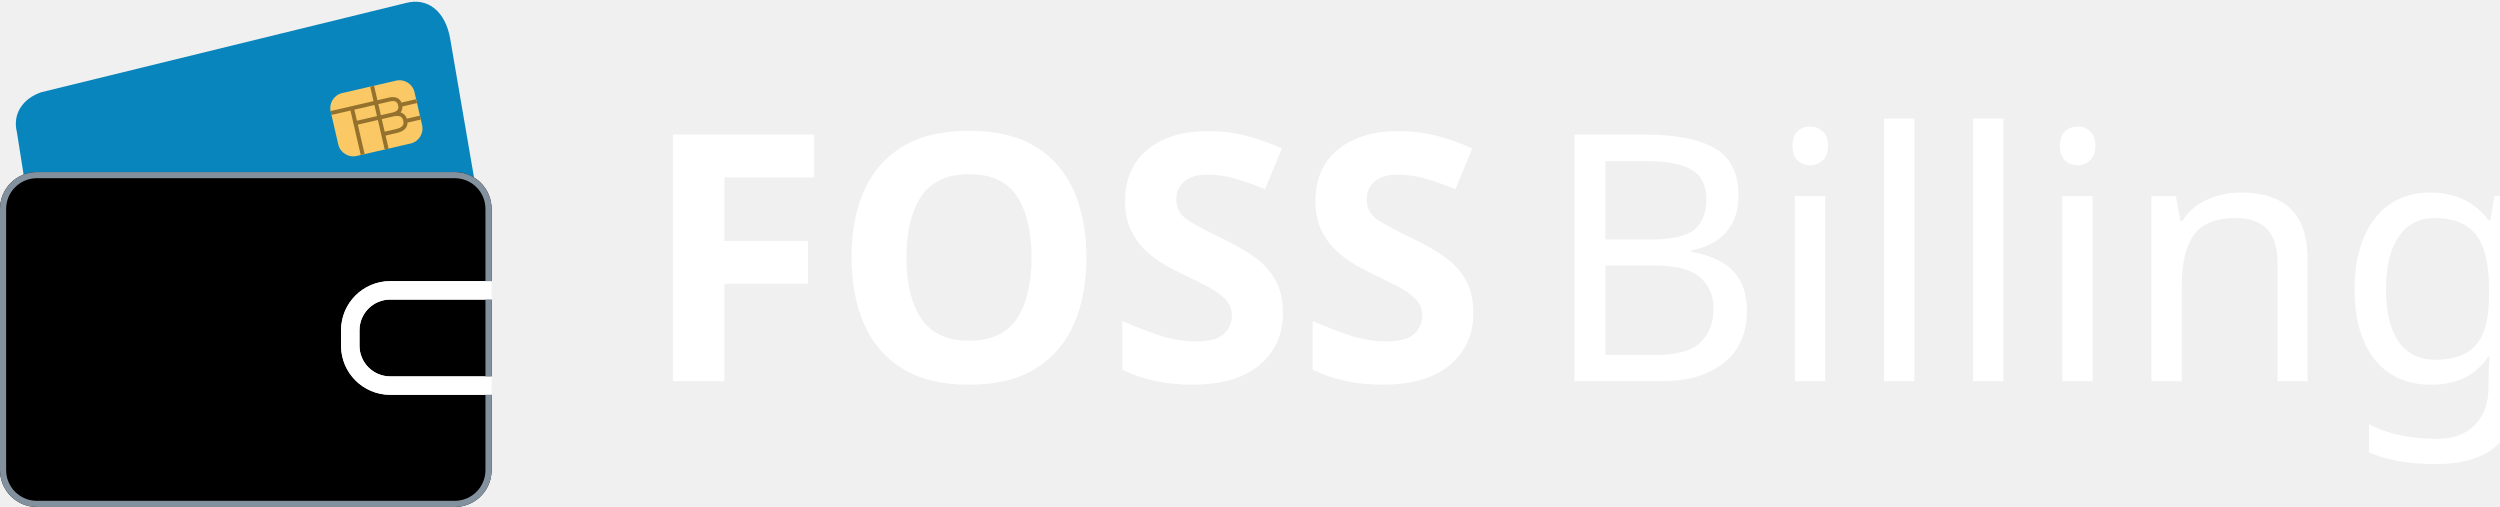
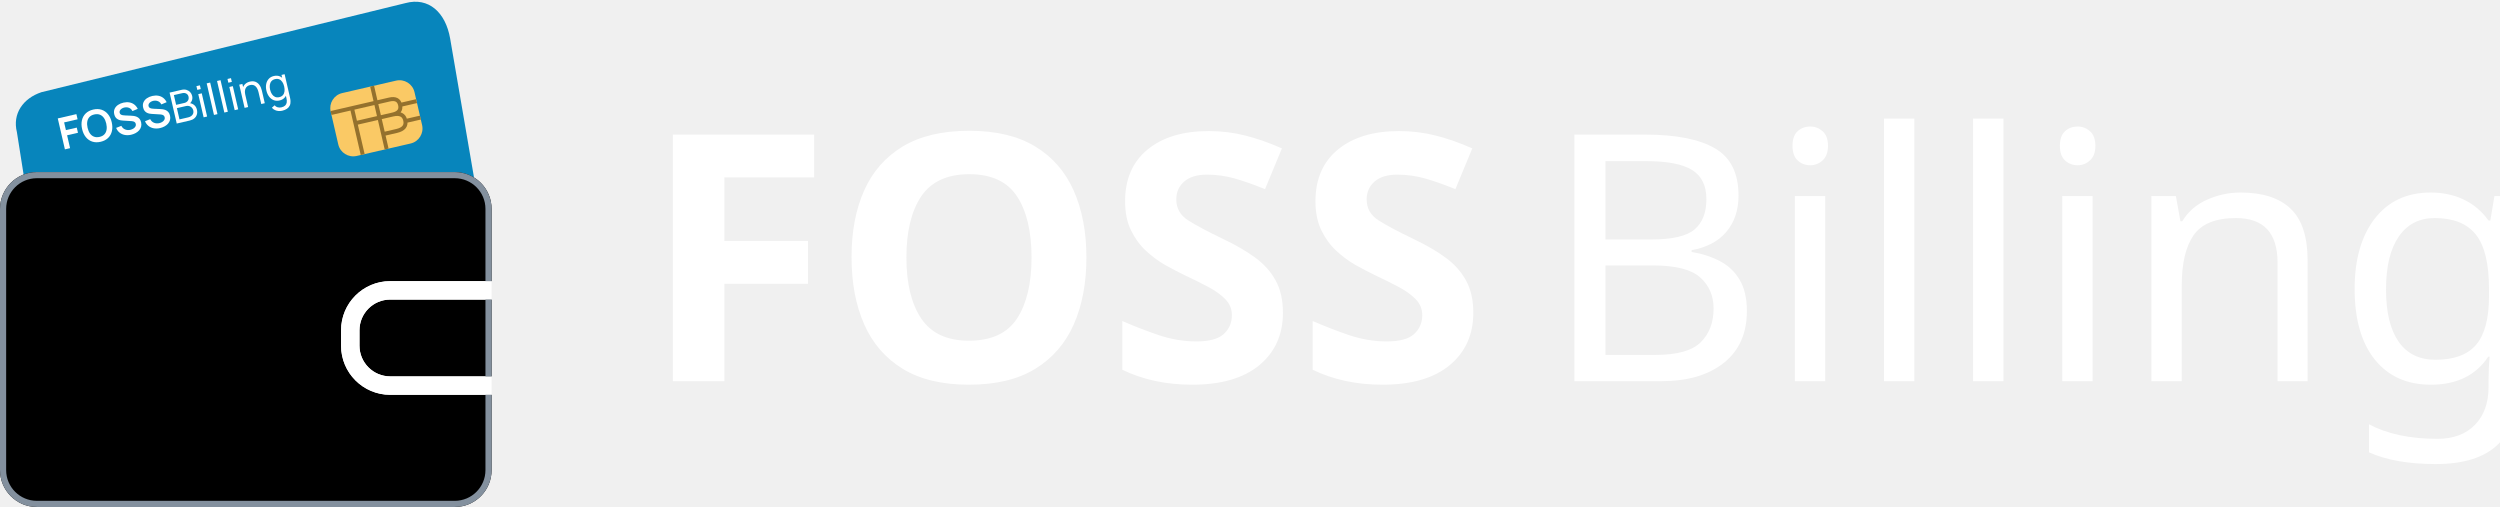
<svg xmlns="http://www.w3.org/2000/svg" width="266.289" height="54" viewBox="0 0 266.289 54" role="img" aria-label="FOSSBilling" version="1.1" id="svg6">
  <defs id="defs6" />
  <g id="icon" transform="scale(0.1636364)">
    <path fill="#0785BC" d="M 27,60 L 264,2 C 279,-2 290,8 293,25 L 310,124 H 17 L 11,86 C 8,74 15,64 27,60 Z" id="path1" />
    <rect fill="#FAC965" x="217" y="56" width="56" height="42" rx="10" transform="rotate(-13 245 77)" id="rect1" />
    <defs id="defs2">
      <clipPath id="chip-clip">
        <rect x="217" y="56" width="56" height="42" rx="10" id="rect2" />
      </clipPath>
    </defs>
    <g transform="rotate(-13 245 77)" clip-path="url(#chip-clip)" fill="none" stroke="#94712D" stroke-width="2.6" stroke-linecap="round" stroke-linejoin="round" id="g2">
      <path d="M 231,67 V 98 M 217,67 H 256 Q 262,67 262,72 Q 262,77 256,77 H 231 M 247,56 V 88 H 256 Q 263,88 263,82.5 Q 263,77 256,77 M 262,72 H 273 M 263,83 H 273 M 247,88 V 98" id="path2" />
    </g>
+     <g id="card-brand" aria-label="FOSSBilling" transform="translate(35 76) rotate(-13) scale(0.78) translate(-68 -12)">
+       <path id="card-letter-7" d="m 532.016,100.488 v 198.719 h 119.597 v -33.211 h -86.386 v -49.543 h 69.828 v -33.211 h -69.828 v -82.754 h -33.211" style="fill:#ffffff;fill-opacity:1;fill-rule:nonzero;stroke:none" transform="matrix(0.1333333,0,0,-0.1333333,0,54)" />
+       <path id="card-letter-8" d="m 760.59,96.348 c -19.856,0 -36.887,4.34 -51.082,13.019 -14.199,8.68 -25.09,20.793 -32.672,36.34 -7.582,15.547 -11.375,33.594 -11.375,54.141 0,20.547 3.793,38.593 11.375,54.144 7.582,15.547 18.473,27.66 32.672,36.34 14.195,8.676 31.226,13.016 51.082,13.016 19.855,0 36.883,-4.34 51.082,-13.016 14.199,-8.68 25.09,-20.793 32.672,-36.34 7.582,-15.551 11.375,-33.597 11.375,-54.144 0,-20.547 -3.793,-38.594 -11.375,-54.141 -7.582,-15.547 -18.473,-27.66 -32.672,-36.34 -14.199,-8.679 -31.227,-13.019 -51.082,-13.019 z m 0,31.371 c 13.34,-0.153 24.445,2.765 33.316,8.754 8.867,5.988 15.524,14.422 19.965,25.308 4.438,10.887 6.656,23.578 6.656,38.067 0,14.492 -2.218,27.105 -6.656,37.847 -4.441,10.743 -11.098,19.102 -19.965,25.082 -8.871,5.981 -19.976,9.047 -33.316,9.2 -13.34,0.152 -24.438,-2.762 -33.293,-8.739 -8.856,-5.98 -15.504,-14.418 -19.942,-25.312 -4.437,-10.895 -6.675,-23.586 -6.703,-38.078 -0.031,-14.489 2.172,-27.102 6.61,-37.836 4.441,-10.731 11.101,-19.094 19.988,-25.082 8.887,-5.985 20,-9.055 33.34,-9.211" style="fill:#ffffff;fill-opacity:1;fill-rule:nonzero;stroke:none" transform="matrix(0.1333333,0,0,-0.1333333,0,54)" />
+       <path id="card-letter-9" d="m 956.918,96.348 c -14.508,0 -27.578,2.531 -39.215,7.59 -11.637,5.062 -21.207,12.3 -28.703,21.722 -7.5,9.426 -12.293,20.645 -14.379,33.66 l 34.594,5.2 c 2.898,-11.778 8.926,-20.891 18.078,-27.348 9.152,-6.453 19.719,-9.684 31.695,-9.684 7.067,0 13.739,1.114 20.008,3.336 6.274,2.223 11.359,5.465 15.262,9.719 3.902,4.254 5.852,9.426 5.852,15.512 0,2.808 -0.454,5.371 -1.368,7.695 -0.91,2.324 -2.262,4.41 -4.047,6.258 -1.785,1.847 -4.078,3.519 -6.879,5.023 -2.796,1.504 -6.074,2.828 -9.832,3.981 l -51.289,15.133 c -4.418,1.273 -9.183,3.003 -14.304,5.199 -5.125,2.191 -9.953,5.179 -14.493,8.969 -4.539,3.789 -8.265,8.652 -11.175,14.593 -2.914,5.942 -4.371,13.297 -4.371,22.067 0,12.804 3.253,23.543 9.761,32.215 6.512,8.667 15.254,15.179 26.235,19.523 10.976,4.348 23.207,6.484 36.683,6.406 13.586,-0.152 25.723,-2.504 36.41,-7.058 10.689,-4.555 19.609,-11.141 26.759,-19.758 7.16,-8.617 12.21,-19.074 15.17,-31.371 l -35.741,-6.121 c -1.441,6.98 -4.274,12.918 -8.488,17.816 -4.215,4.898 -9.336,8.645 -15.352,11.234 -6.019,2.59 -12.426,3.965 -19.219,4.118 -6.636,0.152 -12.781,-0.817 -18.422,-2.911 -5.644,-2.093 -10.191,-5.062 -13.652,-8.91 -3.457,-3.851 -5.183,-8.359 -5.183,-13.527 0,-4.922 1.464,-8.906 4.402,-11.957 2.937,-3.055 6.605,-5.488 11.008,-7.305 4.398,-1.816 8.832,-3.324 13.293,-4.519 l 35.601,-9.891 c 4.879,-1.316 10.344,-3.082 16.403,-5.289 6.05,-2.207 11.89,-5.285 17.5,-9.234 5.61,-3.95 10.25,-9.145 13.89,-15.594 3.65,-6.449 5.48,-14.61 5.48,-24.485 0,-10.32 -2.13,-19.367 -6.39,-27.152 -4.25,-7.781 -10.03,-14.242 -17.32,-19.387 -7.3,-5.144 -15.625,-9.007 -24.973,-11.593 -9.344,-2.582 -19.109,-3.875 -29.289,-3.875" style="fill:#ffffff;fill-opacity:1;fill-rule:nonzero;stroke:none" transform="matrix(0.1333333,0,0,-0.1333333,0,54)" />
+       <path id="card-letter-10" d="m 1142.53,96.348 c -14.51,0 -27.58,2.531 -39.22,7.59 -11.63,5.062 -21.2,12.3 -28.7,21.722 -7.5,9.426 -12.29,20.645 -14.38,33.66 l 34.59,5.2 c 2.9,-11.778 8.93,-20.891 18.08,-27.348 9.16,-6.453 19.72,-9.684 31.7,-9.684 7.06,0 13.74,1.114 20.01,3.336 6.27,2.223 11.35,5.465 15.26,9.719 3.9,4.254 5.85,9.426 5.85,15.512 0,2.808 -0.45,5.371 -1.37,7.695 -0.91,2.324 -2.26,4.41 -4.05,6.258 -1.78,1.847 -4.07,3.519 -6.87,5.023 -2.8,1.504 -6.08,2.828 -9.84,3.981 l -51.29,15.133 c -4.41,1.273 -9.18,3.003 -14.3,5.199 -5.12,2.191 -9.95,5.179 -14.49,8.969 -4.54,3.789 -8.26,8.652 -11.18,14.593 -2.91,5.942 -4.37,13.297 -4.37,22.067 0,12.804 3.25,23.543 9.76,32.215 6.51,8.667 15.26,15.179 26.24,19.523 10.97,4.348 23.2,6.484 36.68,6.406 13.59,-0.152 25.72,-2.504 36.41,-7.058 10.69,-4.555 19.61,-11.141 26.76,-19.758 7.15,-8.617 12.21,-19.074 15.17,-31.371 l -35.74,-6.121 c -1.44,6.98 -4.27,12.918 -8.49,17.816 -4.21,4.898 -9.33,8.645 -15.35,11.234 -6.02,2.59 -12.43,3.965 -19.22,4.118 -6.64,0.152 -12.78,-0.817 -18.42,-2.911 -5.64,-2.093 -10.19,-5.062 -13.65,-8.91 -3.46,-3.851 -5.19,-8.359 -5.19,-13.527 0,-4.922 1.47,-8.906 4.4,-11.957 2.94,-3.055 6.61,-5.488 11.01,-7.305 4.4,-1.816 8.83,-3.324 13.3,-4.519 l 35.6,-9.891 c 4.88,-1.316 10.34,-3.082 16.4,-5.289 6.05,-2.207 11.89,-5.285 17.5,-9.234 5.61,-3.95 10.25,-9.145 13.89,-15.594 3.65,-6.449 5.48,-14.61 5.48,-24.485 0,-10.32 -2.13,-19.367 -6.39,-27.152 -4.25,-7.781 -10.03,-14.242 -17.32,-19.387 -7.31,-5.144 -15.63,-9.007 -24.97,-11.593 -9.35,-2.582 -19.11,-3.875 -29.29,-3.875" style="fill:#ffffff;fill-opacity:1;fill-rule:nonzero;stroke:none" transform="matrix(0.1333333,0,0,-0.1333333,0,54)" />
+       <path id="card-letter-11" d="m 1250.32,100.488 v 198.719 h 77.07 c 11.49,0 21.41,-2.371 29.77,-7.117 8.37,-4.746 14.82,-11.047 19.34,-18.906 4.54,-7.86 6.8,-16.426 6.8,-25.704 0,-10.753 -2.81,-20.23 -8.44,-28.421 -5.63,-8.192 -13.17,-13.852 -22.61,-16.981 l -0.32,6.738 c 12.85,-3.539 22.89,-9.894 30.12,-19.058 7.23,-9.168 10.84,-20.156 10.84,-32.965 0,-11.547 -2.41,-21.52 -7.23,-29.918 -4.83,-8.398 -11.67,-14.895 -20.51,-19.492 -8.85,-4.598 -19.22,-6.895 -31.14,-6.895 z m 22.63,21.485 h 56.23 c 7.69,0 14.6,1.386 20.73,4.168 6.13,2.777 10.97,6.754 14.51,11.925 3.54,5.168 5.31,11.391 5.31,18.657 0,7 -1.59,13.32 -4.79,18.957 -3.19,5.64 -7.6,10.129 -13.23,13.472 -5.62,3.344 -12.06,5.016 -19.31,5.016 h -59.45 z m 0,93.402 h 54.21 c 6.11,0 11.66,1.352 16.67,4.059 5,2.707 8.98,6.472 11.93,11.296 2.95,4.829 4.43,10.458 4.43,16.887 0,8.973 -3.08,16.278 -9.24,21.922 -6.16,5.641 -14.09,8.461 -23.79,8.461 h -54.21 v -62.625" style="fill:#ffffff;fill-opacity:1;fill-rule:nonzero;stroke:none" transform="matrix(0.1333333,0,0,-0.1333333,0,54)" />
+       <path id="card-letter-12" d="m 1423.09,276.828 v 24.106 h 22.41 v -24.106 z m 0,-176.34 v 149.039 h 22.41 V 100.488 h -22.41" style="fill:#ffffff;fill-opacity:1;fill-rule:nonzero;stroke:none" transform="matrix(0.1333333,0,0,-0.1333333,0,54)" />
+       <path id="card-letter-13" d="m 1489.61,100.488 h 22.402 V 303.347 H 1489.61 Z" style="fill:#ffffff;fill-opacity:1;fill-rule:nonzero;stroke:none" transform="matrix(0.1333333,0,0,-0.1333333,0,54)" />
+       <path id="card-letter-14" d="m 1556.13,100.488 h 22.402 V 303.347 H 1556.13 Z" style="fill:#ffffff;fill-opacity:1;fill-rule:nonzero;stroke:none" transform="matrix(0.1333333,0,0,-0.1333333,0,54)" />
+       <path id="card-letter-15" d="m 1622.64,276.828 v 24.106 h 22.4 v -24.106 z m 0,-176.34 v 149.039 h 22.4 V 100.488 h -22.4" style="fill:#ffffff;fill-opacity:1;fill-rule:nonzero;stroke:none" transform="matrix(0.1333333,0,0,-0.1333333,0,54)" />
+       <path id="card-letter-16" d="m 1793.28,100.488 v 75.371 c 0,7.645 -0.71,14.836 -2.12,21.575 -1.42,6.738 -3.76,12.707 -7.03,17.91 -3.28,5.203 -7.59,9.273 -12.92,12.219 -5.34,2.945 -11.92,4.417 -19.77,4.417 -6.65,0 -12.61,-1.136 -17.88,-3.41 -5.26,-2.273 -9.72,-5.625 -13.36,-10.05 -3.65,-4.43 -6.45,-9.907 -8.38,-16.43 -1.94,-6.524 -2.91,-14.055 -2.91,-22.598 l -15.25,4.094 c 0,14.836 2.64,27.445 7.91,37.832 5.26,10.383 12.59,18.293 22,23.73 9.39,5.434 20.33,8.153 32.82,8.153 9.27,0 17.27,-1.442 24.01,-4.324 6.75,-2.883 12.4,-6.758 16.98,-11.622 4.58,-4.863 8.23,-10.359 10.94,-16.48 2.72,-6.121 4.66,-12.473 5.83,-19.055 1.17,-6.582 1.76,-12.965 1.76,-19.152 v -82.18 z m -107,0 v 149.039 h 20.2 v -38.293 h 2.43 V 100.488 h -22.63" style="fill:#ffffff;fill-opacity:1;fill-rule:nonzero;stroke:none" transform="matrix(0.1333333,0,0,-0.1333333,0,54)" />
+       <path id="card-letter-17" d="m 1911.59,30.109 c -7.71,0 -15.28,1.156 -22.7,3.465 -7.43,2.312 -14.25,5.883 -20.5,10.715 -6.23,4.828 -11.46,11.027 -15.66,18.594 l 20.45,11.039 c 3.89,-7.797 9.4,-13.422 16.52,-16.875 7.12,-3.453 14.45,-5.18 22,-5.18 10.12,0 18.41,1.855 24.85,5.566 6.44,3.711 11.17,9.227 14.19,16.547 3.02,7.32 4.49,16.426 4.41,27.312 v 40.273 h 2.6 v 107.961 h 19.96 V 101.063 c 0,-4.165 -0.12,-8.161 -0.36,-11.989 -0.24,-3.828 -0.69,-7.621 -1.36,-11.379 -1.86,-10.824 -5.57,-19.746 -11.15,-26.762 -5.57,-7.016 -12.83,-12.238 -21.79,-15.672 -8.95,-3.438 -19.44,-5.152 -31.46,-5.152 z m -1.54,66.238 c -13.92,0 -25.84,3.465 -35.74,10.39 -9.9,6.926 -17.5,16.34 -22.79,28.235 -5.29,11.894 -7.94,25.293 -7.94,40.195 0,14.859 2.64,28.211 7.92,40.062 5.27,11.848 12.84,21.215 22.7,28.106 9.85,6.887 21.64,10.332 35.37,10.332 14,0 25.8,-3.41 35.38,-10.23 9.57,-6.817 16.82,-16.149 21.74,-27.989 4.91,-11.844 7.37,-25.269 7.37,-40.281 0,-14.848 -2.45,-28.223 -7.36,-40.117 -4.91,-11.895 -12.11,-21.317 -21.62,-28.274 -9.51,-6.953 -21.19,-10.429 -35.03,-10.429 z m 2.53,20.679 c 10.3,0 18.79,2.5 25.47,7.508 6.68,5.008 11.63,11.895 14.86,20.66 3.23,8.766 4.84,18.758 4.84,29.973 0,11.324 -1.62,21.344 -4.88,30.055 -3.26,8.715 -8.18,15.519 -14.78,20.418 -6.61,4.902 -14.92,7.351 -24.94,7.351 -10.41,0 -19,-2.558 -25.78,-7.672 -6.78,-5.113 -11.8,-12.035 -15.08,-20.769 -3.27,-8.731 -4.91,-18.528 -4.91,-29.383 0,-10.945 1.67,-20.813 5.02,-29.598 3.34,-8.789 8.35,-15.742 15.03,-20.863 6.69,-5.121 15.07,-7.68 25.15,-7.68" style="fill:#ffffff;fill-opacity:1;fill-rule:nonzero;stroke:none" transform="matrix(0.1333333,0,0,-0.1333333,0,54)" />
+     </g>
    <path fill="#000000" d="M 24,112 H 296 A 24,24 0 0 1 320,136 V 183 H 254 A 32,32 0 0 0 222,215 V 225 A 32,32 0 0 0 254,257 H 320 V 306 A 24,24 0 0 1 296,330 H 24 A 24,24 0 0 1 0,306 V 136 A 24,24 0 0 1 24,112 Z M 254,195 H 320 V 245 H 254 A 20,20 0 0 1 234,225 V 215 A 20,20 0 0 1 254,195 Z" id="path3" />
    <path fill="#FFFFFF" d="M 320,183 H 254 A 32,32 0 0 0 222,215 V 225 A 32,32 0 0 0 254,257 H 320 V 245 H 254 A 20,20 0 0 1 234,225 V 215 A 20,20 0 0 1 254,195 H 320 Z" id="path4" />
    <path d="M 2,183 V 136 A 22,22 0 0 1 24,114 H 296 A 22,22 0 0 1 318,136 V 183 M 318,257 V 306 A 22,22 0 0 1 296,328 H 24 A 22,22 0 0 1 2,306 V 183 M 318,195 V 245" fill="none" stroke="#83909E" stroke-width="4" stroke-linecap="butt" id="path5" />
  </g>
  <g fill="#FFFFFF" font-family="Manrope" font-size="36.8" letter-spacing="0" id="g6">
    <text x="68.359" y="40.602" font-weight="700" id="text5">FOSS</text>
    <text x="164.133" y="40.602" font-weight="450" id="text6">Billing</text>
  </g>
</svg>
